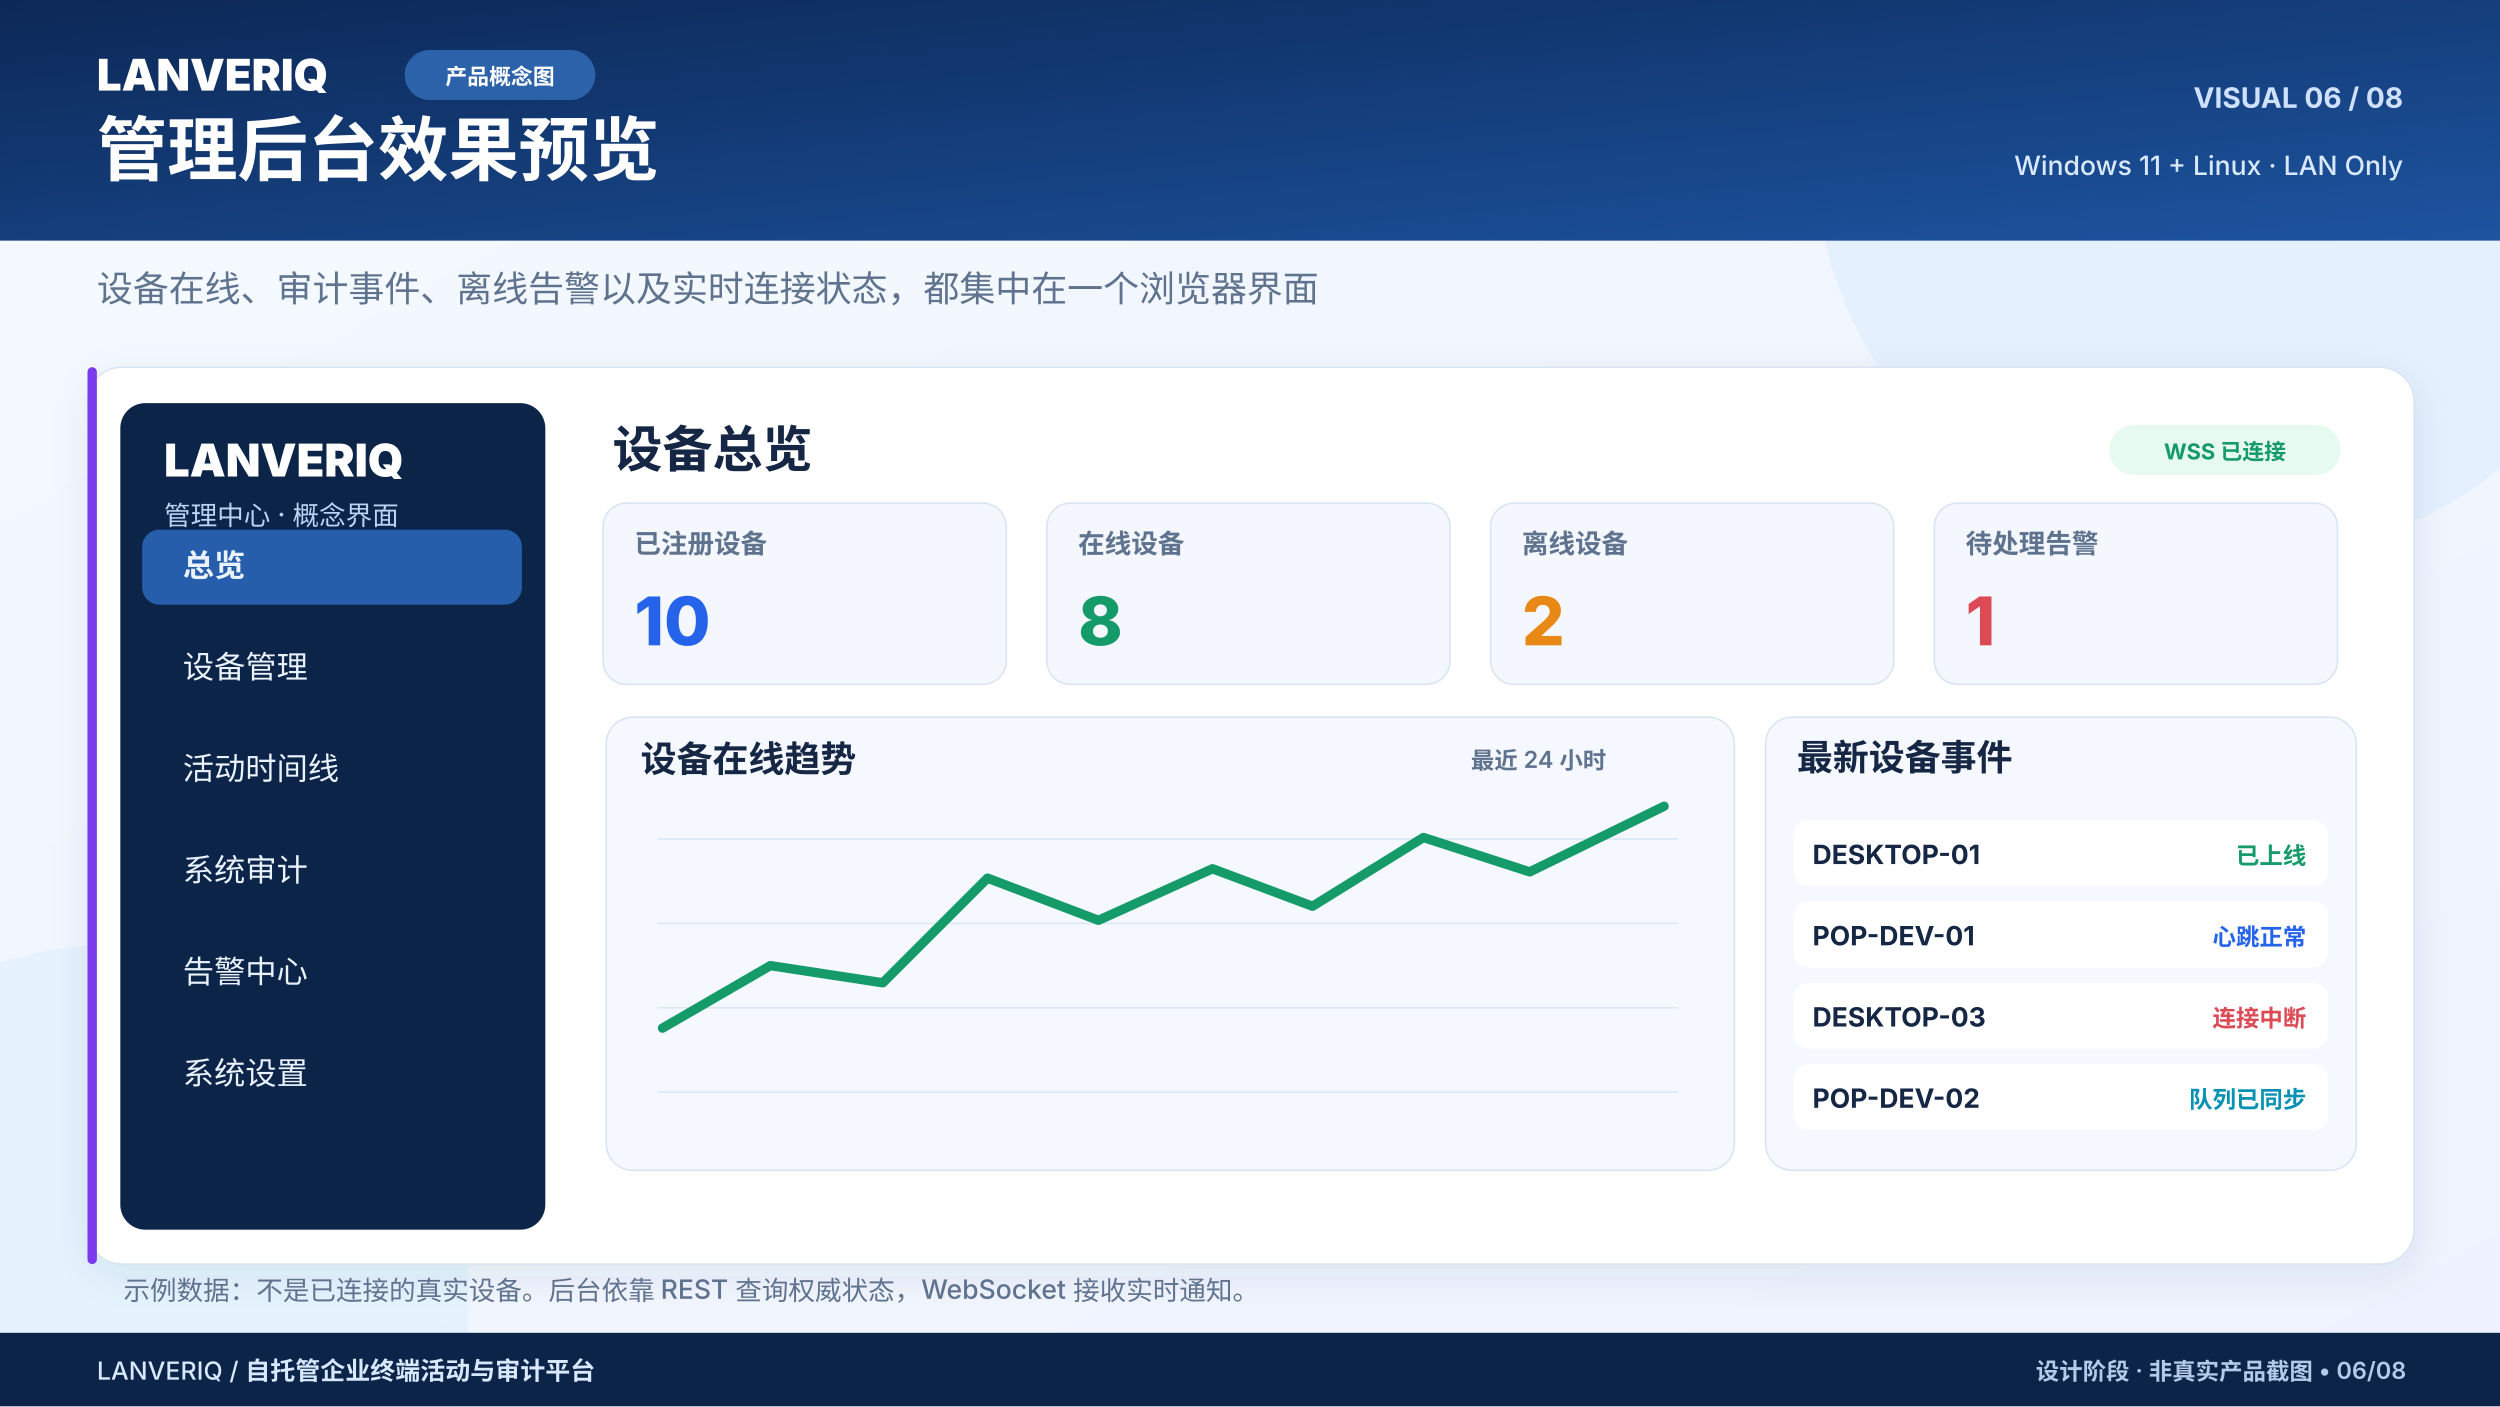
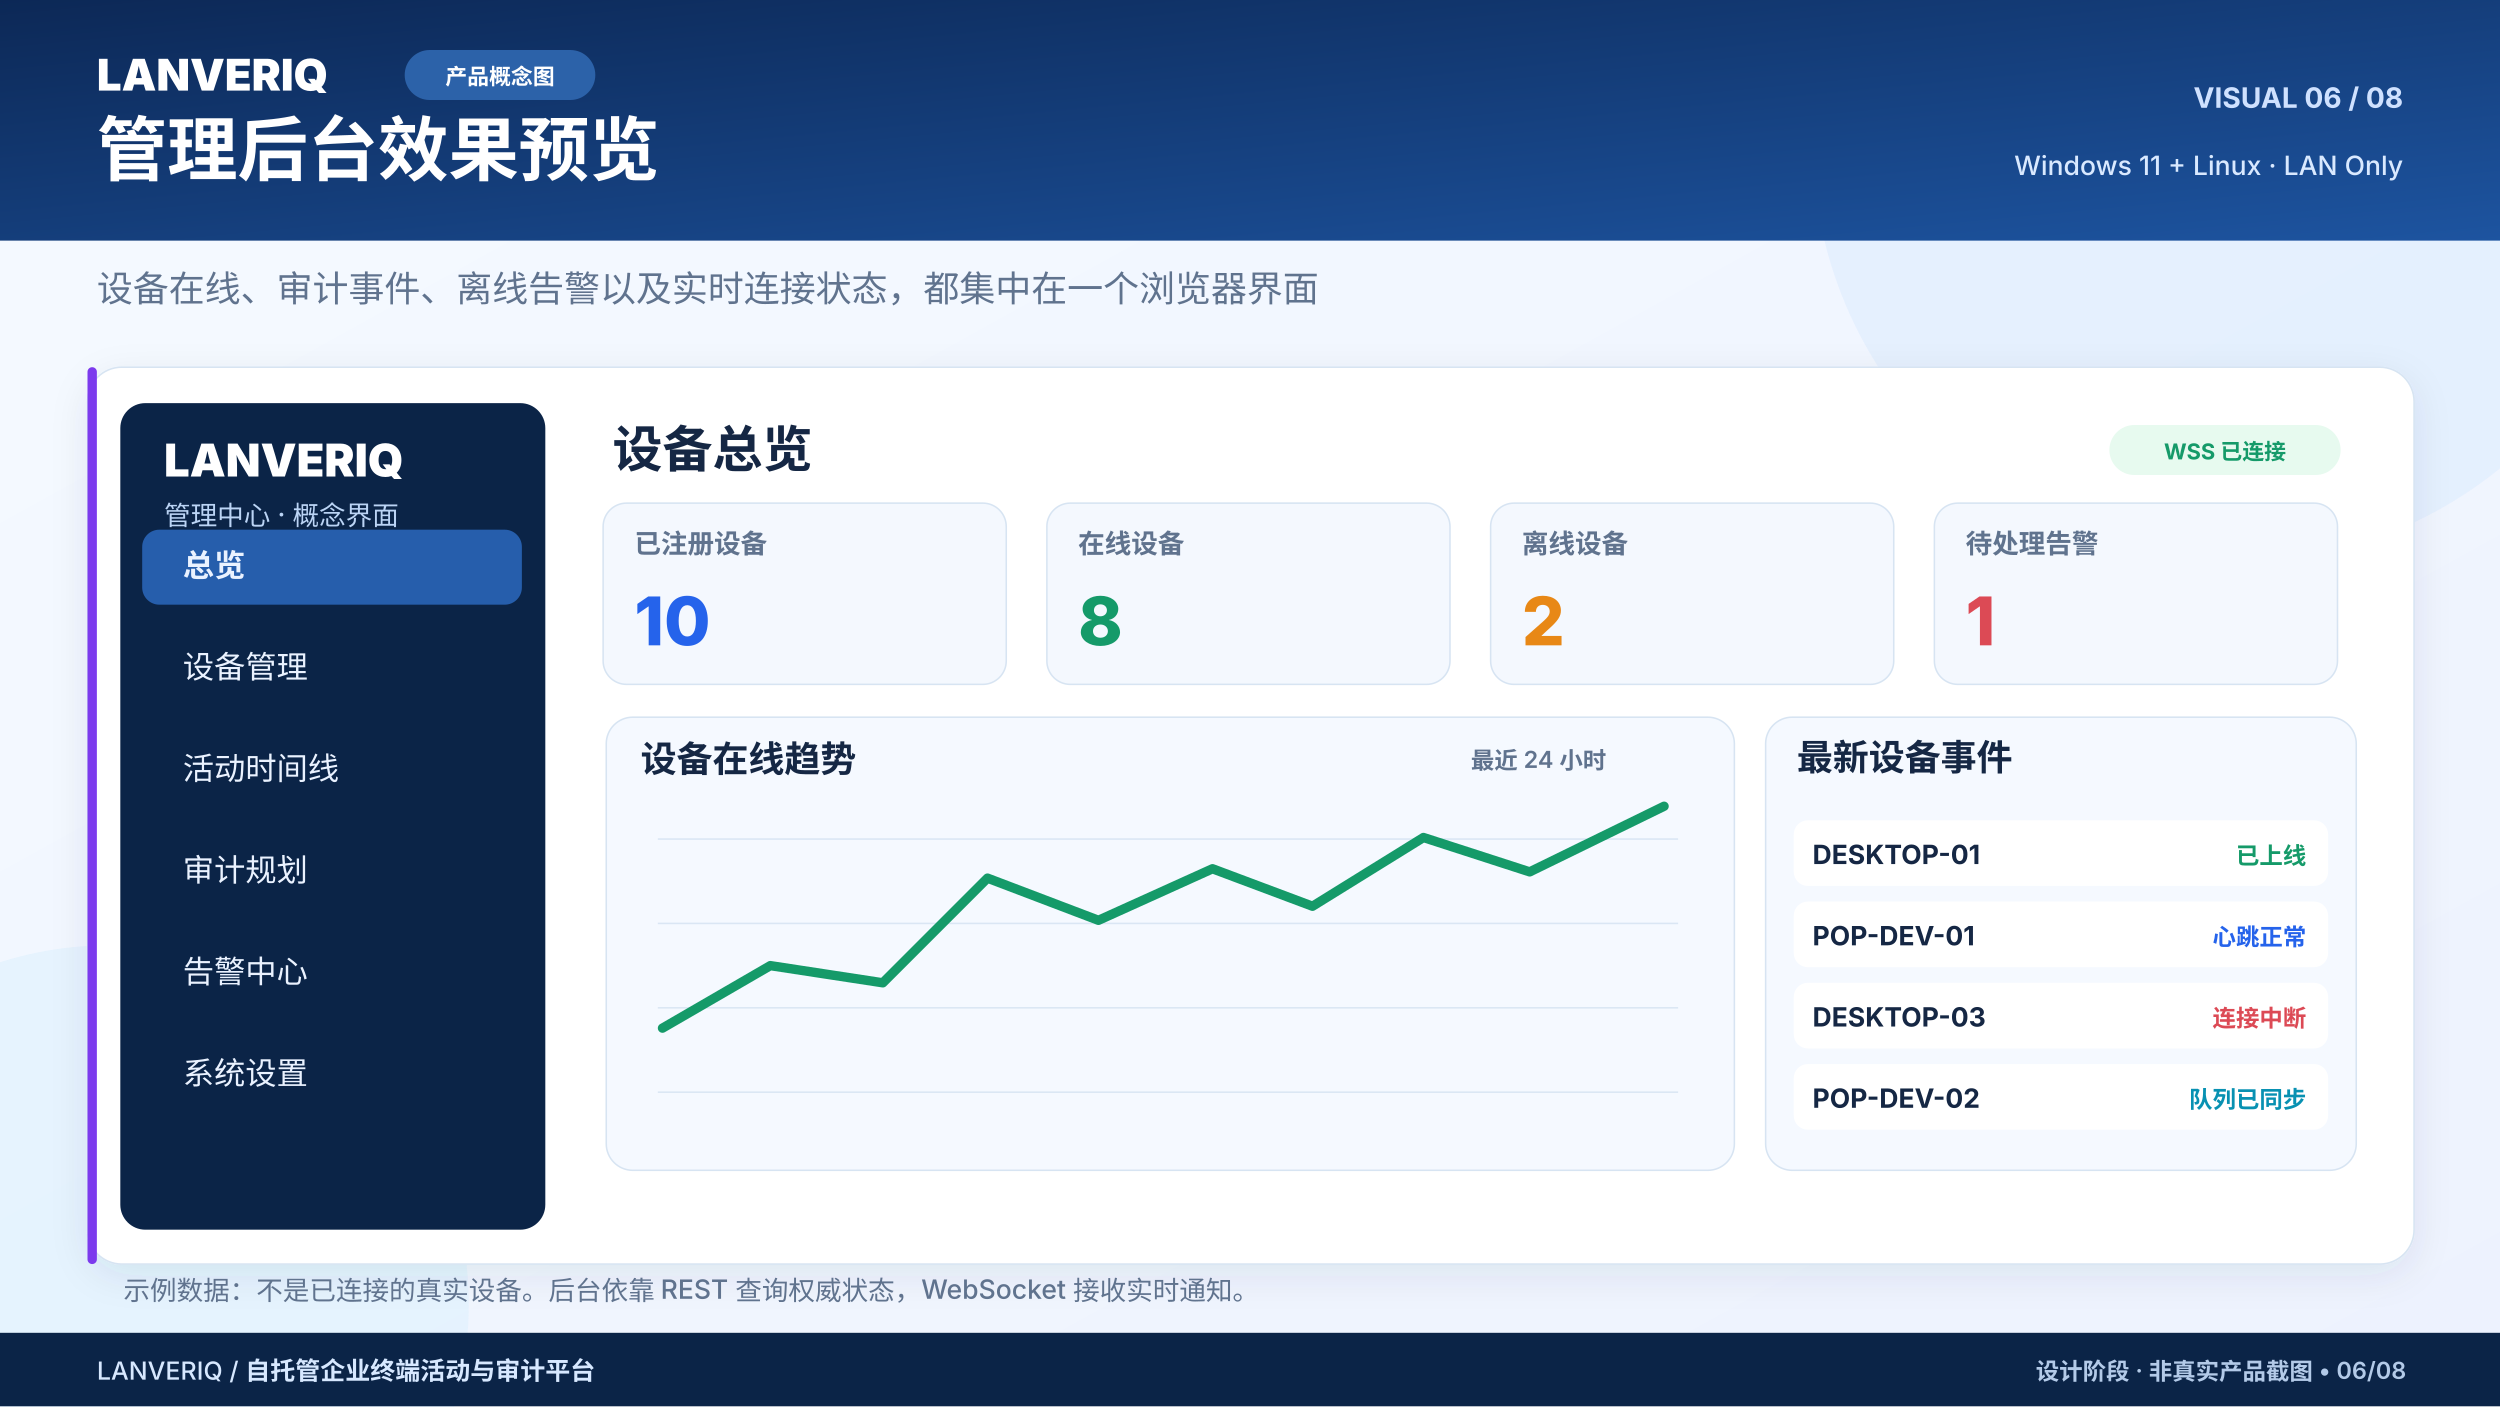
<svg xmlns="http://www.w3.org/2000/svg" width="1600" height="900" viewBox="0 0 1600 900" role="img" aria-labelledby="visualTitle visualDesc">
  <defs>
    <linearGradient id="sky" x1="0" y1="0" x2="1" y2="1">
      <stop stop-color="#F5FAFF" />
      <stop offset="1" stop-color="#EDF2FE" />
    </linearGradient>
    <linearGradient id="navy" x1="0" y1="0" x2="1" y2="1">
      <stop stop-color="#0C2856" />
      <stop offset="1" stop-color="#1D54A0" />
    </linearGradient>
    <filter id="shadow" x="-15%" y="-25%" width="140%" height="165%">
      <feDropShadow dx="0" dy="7" stdDeviation="12" flood-color="#0D3569" flood-opacity=".085" />
    </filter>
    <marker id="arrow" markerWidth="10" markerHeight="10" refX="8" refY="3" orient="auto">
      <path d="M0 0 8 3 0 6" fill="none" stroke="context-stroke" stroke-width="1.3" />
    </marker>
  </defs>
  <rect x="0" y="0" width="1600" height="900" rx="0" fill="url(#sky)" stroke="none" stroke-width="1" />
  <circle cx="1430" cy="90" r="270" fill="#DCEBFE" opacity=".56" />
  <circle cx="70" cy="835" r="230" fill="#E1F1FE" opacity=".75" />
  <rect x="0" y="0" width="1600" height="154" rx="0" fill="url(#navy)" stroke="none" stroke-width="1" />
  <text x="62" y="58" fill="#FFFFFF" font-size="28" font-weight="850" text-anchor="start" font-family="Inter,'Noto Sans SC','Noto Sans CJK SC','Microsoft YaHei',sans-serif">LANVERIQ</text>
  <rect x="259" y="32" width="122" height="32" rx="16" fill="#2C62A9" stroke="none" stroke-width="1" />
  <text x="320" y="54" fill="#FFFFFF" font-size="14" font-weight="700" text-anchor="middle" font-family="Inter,'Noto Sans SC','Noto Sans CJK SC','Microsoft YaHei',sans-serif">产品概念图</text>
  <text x="62" y="112" fill="#FFFFFF" font-size="45" font-weight="760" text-anchor="start" font-family="Inter,'Noto Sans SC','Noto Sans CJK SC','Microsoft YaHei',sans-serif">管理后台效果预览</text>
  <text x="1538" y="69" fill="#CFE1FF" font-size="18" font-weight="700" text-anchor="end" font-family="Inter,'Noto Sans SC','Noto Sans CJK SC','Microsoft YaHei',sans-serif">VISUAL 06 / 08</text>
  <text x="1538" y="112" fill="#D9E9FF" font-size="17" font-weight="500" text-anchor="end" font-family="Inter,'Noto Sans SC','Noto Sans CJK SC','Microsoft YaHei',sans-serif">Windows 11 + Linux  ·  LAN Only</text>
  <text x="62" y="193" fill="#60738E" font-size="23" font-weight="500" text-anchor="start" font-family="Inter,'Noto Sans SC','Noto Sans CJK SC','Microsoft YaHei',sans-serif">设备在线、审计事件、离线告警以及实时连接状态，都集中在一个浏览器界面</text>
  <g filter="url(#shadow)">
    <rect x="56" y="235" width="1489" height="574" rx="22" fill="#FFFFFF" stroke="#D7E4F2" stroke-width="1" />
  </g>
  <rect x="56" y="235" width="6" height="574" rx="3" fill="#7C3AED" stroke="none" stroke-width="1" />
  <rect x="77" y="258" width="272" height="529" rx="16" fill="#0B2447" stroke="none" stroke-width="1" />
  <text x="105" y="305" fill="#FFFFFF" font-size="29" font-weight="850" text-anchor="start" font-family="Inter,'Noto Sans SC','Noto Sans CJK SC','Microsoft YaHei',sans-serif">LANVERIQ</text>
  <text x="105" y="336" fill="#BBD4F5" font-size="17" font-weight="500" text-anchor="start" font-family="Inter,'Noto Sans SC','Noto Sans CJK SC','Microsoft YaHei',sans-serif">管理中心 · 概念界面</text>
  <rect x="91" y="339" width="243" height="48" rx="11" fill="#265EAC" stroke="none" stroke-width="1" />
  <text x="117" y="369" fill="#EAF2FF" font-size="20" font-weight="740" text-anchor="start" font-family="Inter,'Noto Sans SC','Noto Sans CJK SC','Microsoft YaHei',sans-serif">总览</text>
  <text x="117" y="434" fill="#EAF2FF" font-size="20" font-weight="510" text-anchor="start" font-family="Inter,'Noto Sans SC','Noto Sans CJK SC','Microsoft YaHei',sans-serif">设备管理</text>
  <text x="117" y="499" fill="#EAF2FF" font-size="20" font-weight="510" text-anchor="start" font-family="Inter,'Noto Sans SC','Noto Sans CJK SC','Microsoft YaHei',sans-serif">活动时间线</text>
-   <text x="117" y="564" fill="#EAF2FF" font-size="20" font-weight="510" text-anchor="start" font-family="Inter,'Noto Sans SC','Noto Sans CJK SC','Microsoft YaHei',sans-serif">系统审计</text>
+   <text x="117" y="564" fill="#EAF2FF" font-size="20" font-weight="510" text-anchor="start" font-family="Inter,'Noto Sans SC','Noto Sans CJK SC','Microsoft YaHei',sans-serif">审计规划</text>
  <text x="117" y="629" fill="#EAF2FF" font-size="20" font-weight="510" text-anchor="start" font-family="Inter,'Noto Sans SC','Noto Sans CJK SC','Microsoft YaHei',sans-serif">告警中心</text>
  <text x="117" y="694" fill="#EAF2FF" font-size="20" font-weight="510" text-anchor="start" font-family="Inter,'Noto Sans SC','Noto Sans CJK SC','Microsoft YaHei',sans-serif">系统设置</text>
  <text x="392" y="299" fill="#152744" font-size="32" font-weight="800" text-anchor="start" font-family="Inter,'Noto Sans SC','Noto Sans CJK SC','Microsoft YaHei',sans-serif">设备总览</text>
  <rect x="1350" y="272" width="148" height="32" rx="16" fill="#E7FAEF" stroke="none" stroke-width="1" />
  <text x="1424" y="294" fill="#159A69" font-size="14" font-weight="700" text-anchor="middle" font-family="Inter,'Noto Sans SC','Noto Sans CJK SC','Microsoft YaHei',sans-serif">WSS 已连接</text>
  <rect x="386" y="322" width="258" height="116" rx="15" fill="#F4F8FE" stroke="#D7E4F2" stroke-width="1" />
  <text x="406" y="354" fill="#60738E" font-size="17" font-weight="600" text-anchor="start" font-family="Inter,'Noto Sans SC','Noto Sans CJK SC','Microsoft YaHei',sans-serif">已注册设备</text>
  <text x="406" y="413" fill="#2563EB" font-size="43" font-weight="800" text-anchor="start" font-family="Inter,'Noto Sans SC','Noto Sans CJK SC','Microsoft YaHei',sans-serif">10</text>
  <rect x="670" y="322" width="258" height="116" rx="15" fill="#F4F8FE" stroke="#D7E4F2" stroke-width="1" />
  <text x="690" y="354" fill="#60738E" font-size="17" font-weight="600" text-anchor="start" font-family="Inter,'Noto Sans SC','Noto Sans CJK SC','Microsoft YaHei',sans-serif">在线设备</text>
  <text x="690" y="413" fill="#159A69" font-size="43" font-weight="800" text-anchor="start" font-family="Inter,'Noto Sans SC','Noto Sans CJK SC','Microsoft YaHei',sans-serif">8</text>
  <rect x="954" y="322" width="258" height="116" rx="15" fill="#F4F8FE" stroke="#D7E4F2" stroke-width="1" />
  <text x="974" y="354" fill="#60738E" font-size="17" font-weight="600" text-anchor="start" font-family="Inter,'Noto Sans SC','Noto Sans CJK SC','Microsoft YaHei',sans-serif">离线设备</text>
  <text x="974" y="413" fill="#E88816" font-size="43" font-weight="800" text-anchor="start" font-family="Inter,'Noto Sans SC','Noto Sans CJK SC','Microsoft YaHei',sans-serif">2</text>
  <rect x="1238" y="322" width="258" height="116" rx="15" fill="#F4F8FE" stroke="#D7E4F2" stroke-width="1" />
  <text x="1258" y="354" fill="#60738E" font-size="17" font-weight="600" text-anchor="start" font-family="Inter,'Noto Sans SC','Noto Sans CJK SC','Microsoft YaHei',sans-serif">待处理告警</text>
  <text x="1258" y="413" fill="#DC4A55" font-size="43" font-weight="800" text-anchor="start" font-family="Inter,'Noto Sans SC','Noto Sans CJK SC','Microsoft YaHei',sans-serif">1</text>
  <rect x="388" y="459" width="722" height="290" rx="17" fill="#F5F9FF" stroke="#D7E4F2" stroke-width="1" />
  <text x="410" y="494" fill="#152744" font-size="23" font-weight="750" text-anchor="start" font-family="Inter,'Noto Sans SC','Noto Sans CJK SC','Microsoft YaHei',sans-serif">设备在线趋势</text>
  <text x="1028" y="492" fill="#60738E" font-size="15" font-weight="560" text-anchor="end" font-family="Inter,'Noto Sans SC','Noto Sans CJK SC','Microsoft YaHei',sans-serif">最近 24 小时</text>
  <line x1="421" x2="1074" y1="537" y2="537" stroke="#DAE6F4" />
  <line x1="421" x2="1074" y1="591" y2="591" stroke="#DAE6F4" />
  <line x1="421" x2="1074" y1="645" y2="645" stroke="#DAE6F4" />
  <line x1="421" x2="1074" y1="699" y2="699" stroke="#DAE6F4" />
  <polyline points="424,658 493,618 565,629 632,562 703,589 776,556 840,580 911,536 979,558 1065,516" fill="none" stroke="#159A69" stroke-width="6" stroke-linecap="round" stroke-linejoin="round" />
  <rect x="1130" y="459" width="378" height="290" rx="17" fill="#F5F9FF" stroke="#D7E4F2" stroke-width="1" />
  <text x="1150" y="493" fill="#152744" font-size="23" font-weight="740" text-anchor="start" font-family="Inter,'Noto Sans SC','Noto Sans CJK SC','Microsoft YaHei',sans-serif">最新设备事件</text>
  <rect x="1148" y="525" width="342" height="42" rx="9" fill="#FFFFFF" stroke="none" stroke-width="1" />
  <text x="1160" y="553" fill="#152744" font-size="17" font-weight="650" text-anchor="start" font-family="Inter,'Noto Sans SC','Noto Sans CJK SC','Microsoft YaHei',sans-serif">DESKTOP-01</text>
  <text x="1476" y="553" fill="#159A69" font-size="15" font-weight="700" text-anchor="end" font-family="Inter,'Noto Sans SC','Noto Sans CJK SC','Microsoft YaHei',sans-serif">已上线</text>
  <rect x="1148" y="577" width="342" height="42" rx="9" fill="#FFFFFF" stroke="none" stroke-width="1" />
  <text x="1160" y="605" fill="#152744" font-size="17" font-weight="650" text-anchor="start" font-family="Inter,'Noto Sans SC','Noto Sans CJK SC','Microsoft YaHei',sans-serif">POP-DEV-01</text>
  <text x="1476" y="605" fill="#2563EB" font-size="15" font-weight="700" text-anchor="end" font-family="Inter,'Noto Sans SC','Noto Sans CJK SC','Microsoft YaHei',sans-serif">心跳正常</text>
  <rect x="1148" y="629" width="342" height="42" rx="9" fill="#FFFFFF" stroke="none" stroke-width="1" />
  <text x="1160" y="657" fill="#152744" font-size="17" font-weight="650" text-anchor="start" font-family="Inter,'Noto Sans SC','Noto Sans CJK SC','Microsoft YaHei',sans-serif">DESKTOP-03</text>
  <text x="1476" y="657" fill="#DC4A55" font-size="15" font-weight="700" text-anchor="end" font-family="Inter,'Noto Sans SC','Noto Sans CJK SC','Microsoft YaHei',sans-serif">连接中断</text>
  <rect x="1148" y="681" width="342" height="42" rx="9" fill="#FFFFFF" stroke="none" stroke-width="1" />
  <text x="1160" y="709" fill="#152744" font-size="17" font-weight="650" text-anchor="start" font-family="Inter,'Noto Sans SC','Noto Sans CJK SC','Microsoft YaHei',sans-serif">POP-DEV-02</text>
  <text x="1476" y="709" fill="#0891B2" font-size="15" font-weight="700" text-anchor="end" font-family="Inter,'Noto Sans SC','Noto Sans CJK SC','Microsoft YaHei',sans-serif">队列已同步</text>
  <text x="79" y="832" fill="#60738E" font-size="17" font-weight="510" text-anchor="start" font-family="Inter,'Noto Sans SC','Noto Sans CJK SC','Microsoft YaHei',sans-serif">示例数据：不是已连接的真实设备。后台依靠 REST 查询权威状态，WebSocket 接收实时通知。</text>
  <rect x="0" y="853" width="1600" height="47" rx="0" fill="#0B2447" stroke="none" stroke-width="1" />
  <text x="62" y="883" fill="#D7E8FF" font-size="16" font-weight="550" text-anchor="start" font-family="Inter,'Noto Sans SC','Noto Sans CJK SC','Microsoft YaHei',sans-serif">LANVERIQ  /  自托管企业终端活动与审计平台</text>
  <text x="1540" y="883" fill="#B3CAE8" font-size="15" font-weight="600" text-anchor="end" font-family="Inter,'Noto Sans SC','Noto Sans CJK SC','Microsoft YaHei',sans-serif">设计阶段 · 非真实产品截图  •  06/08</text>
</svg>
